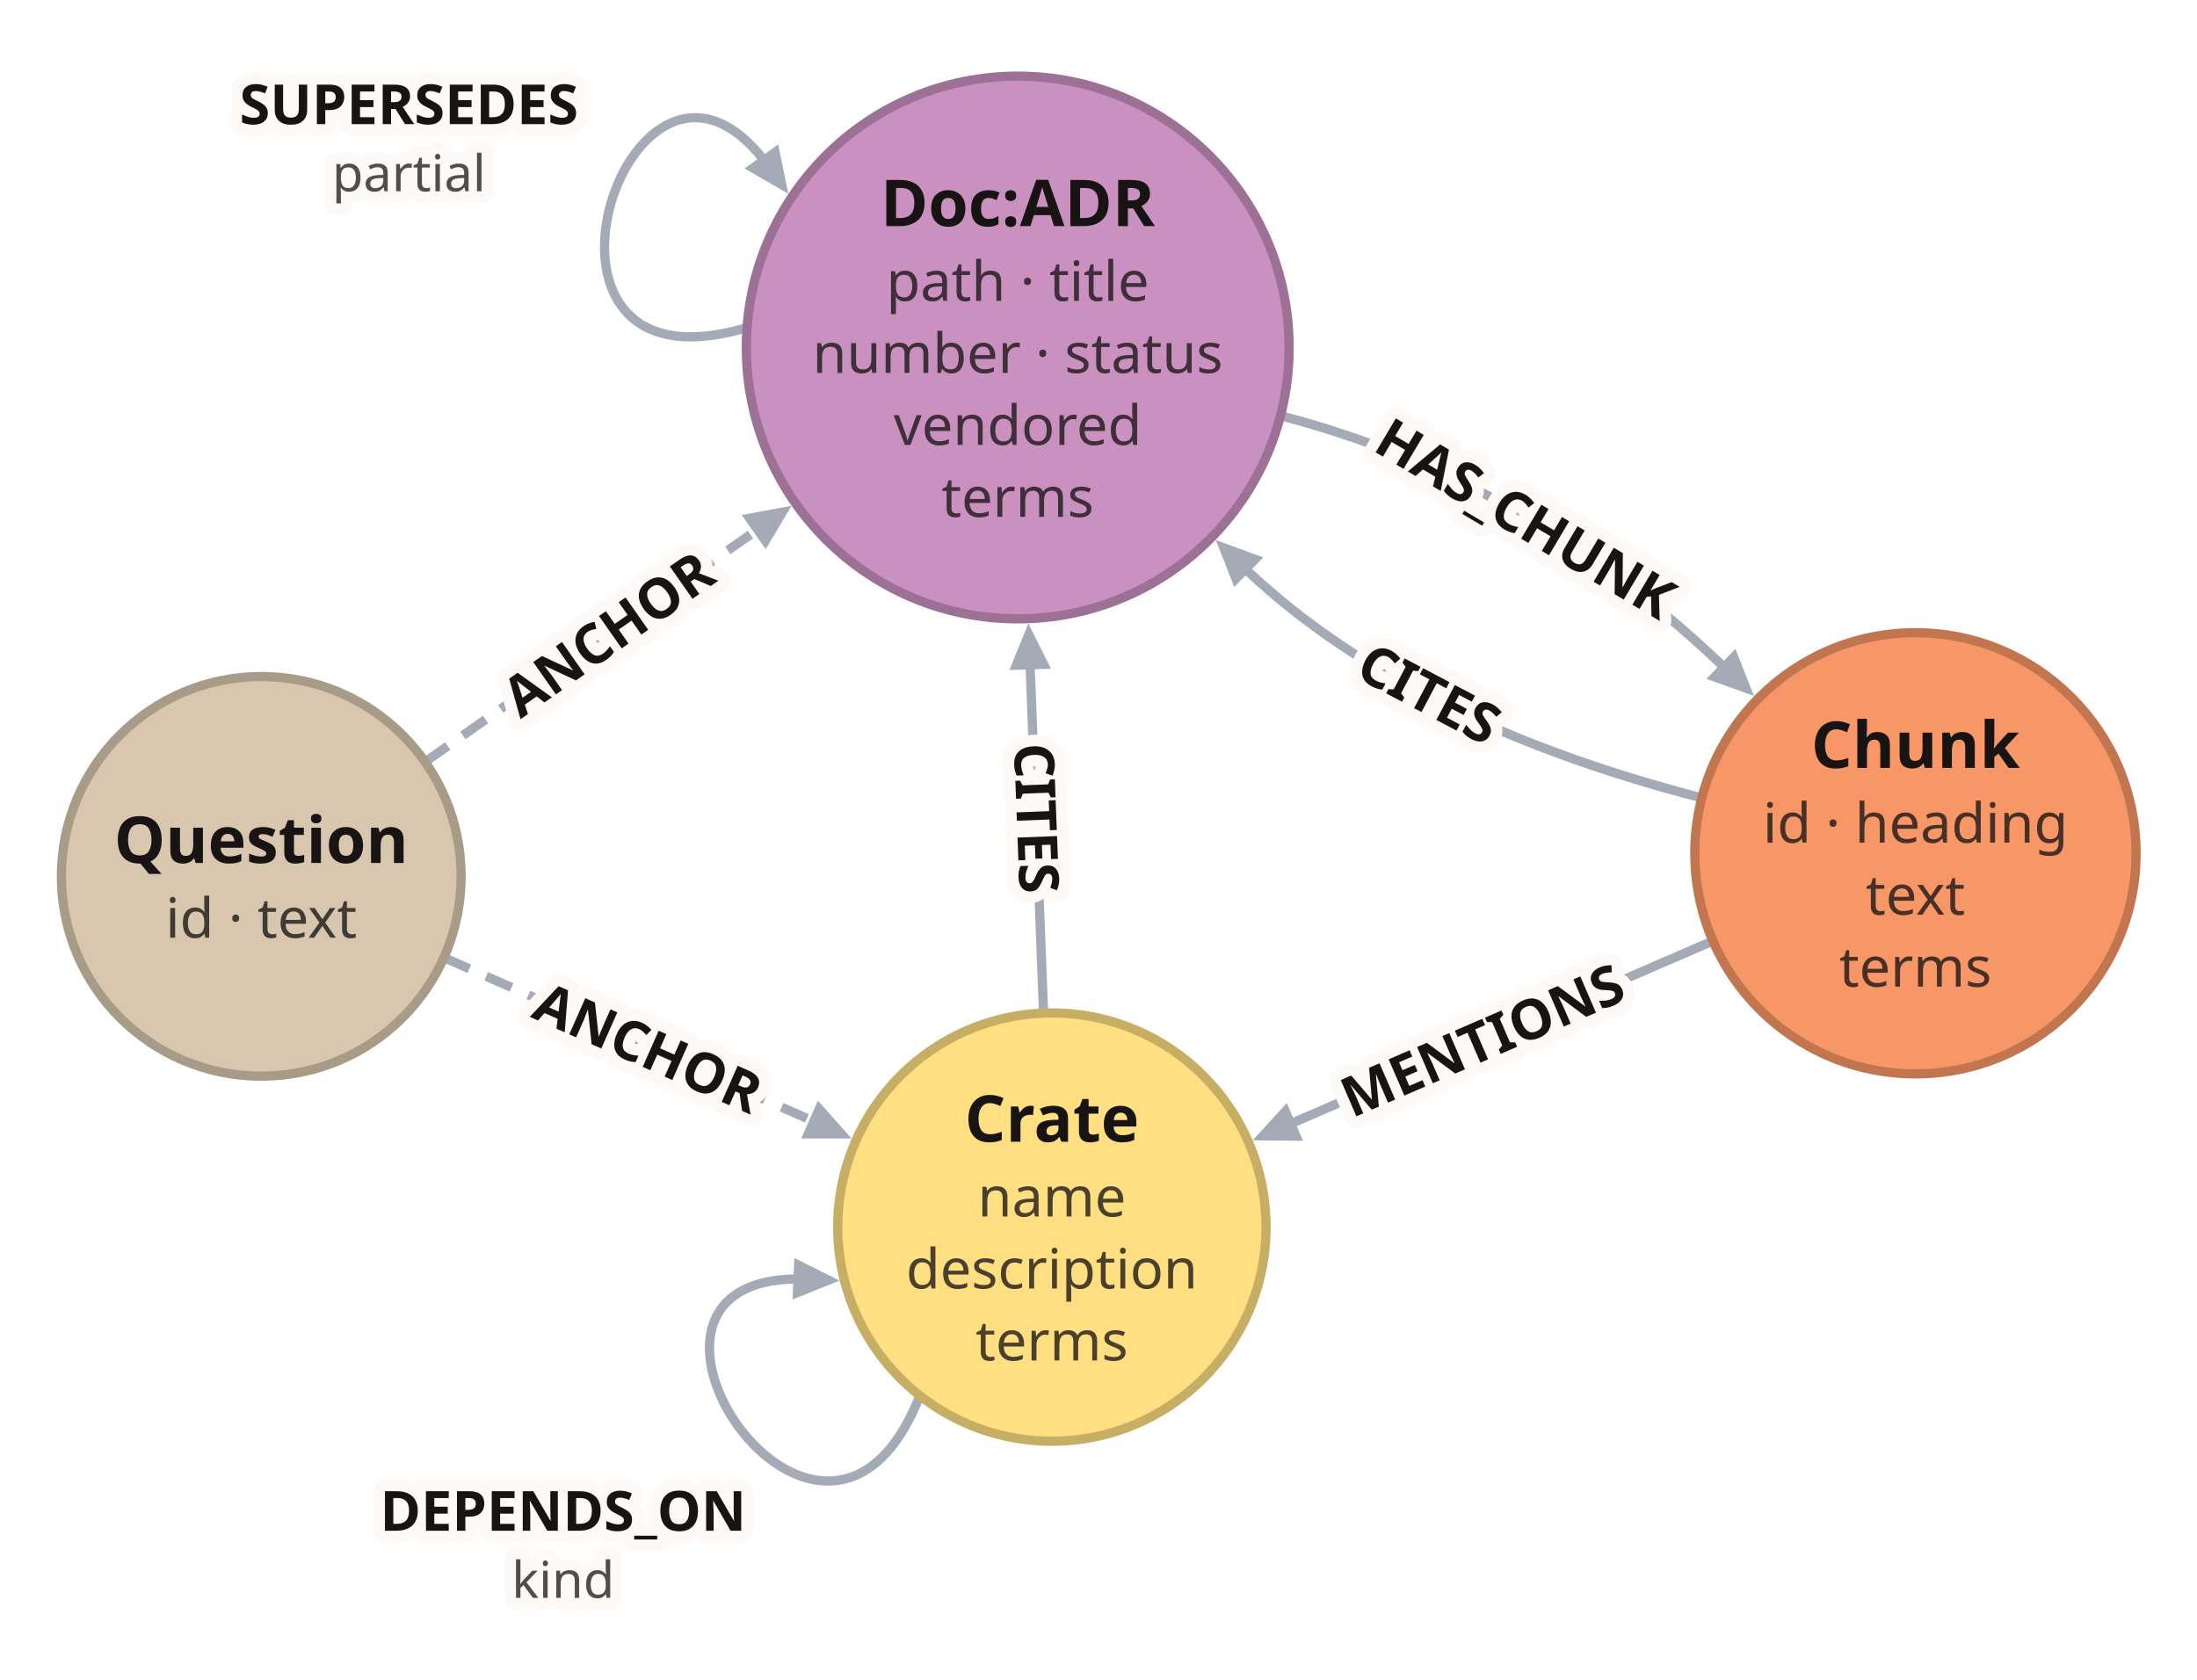
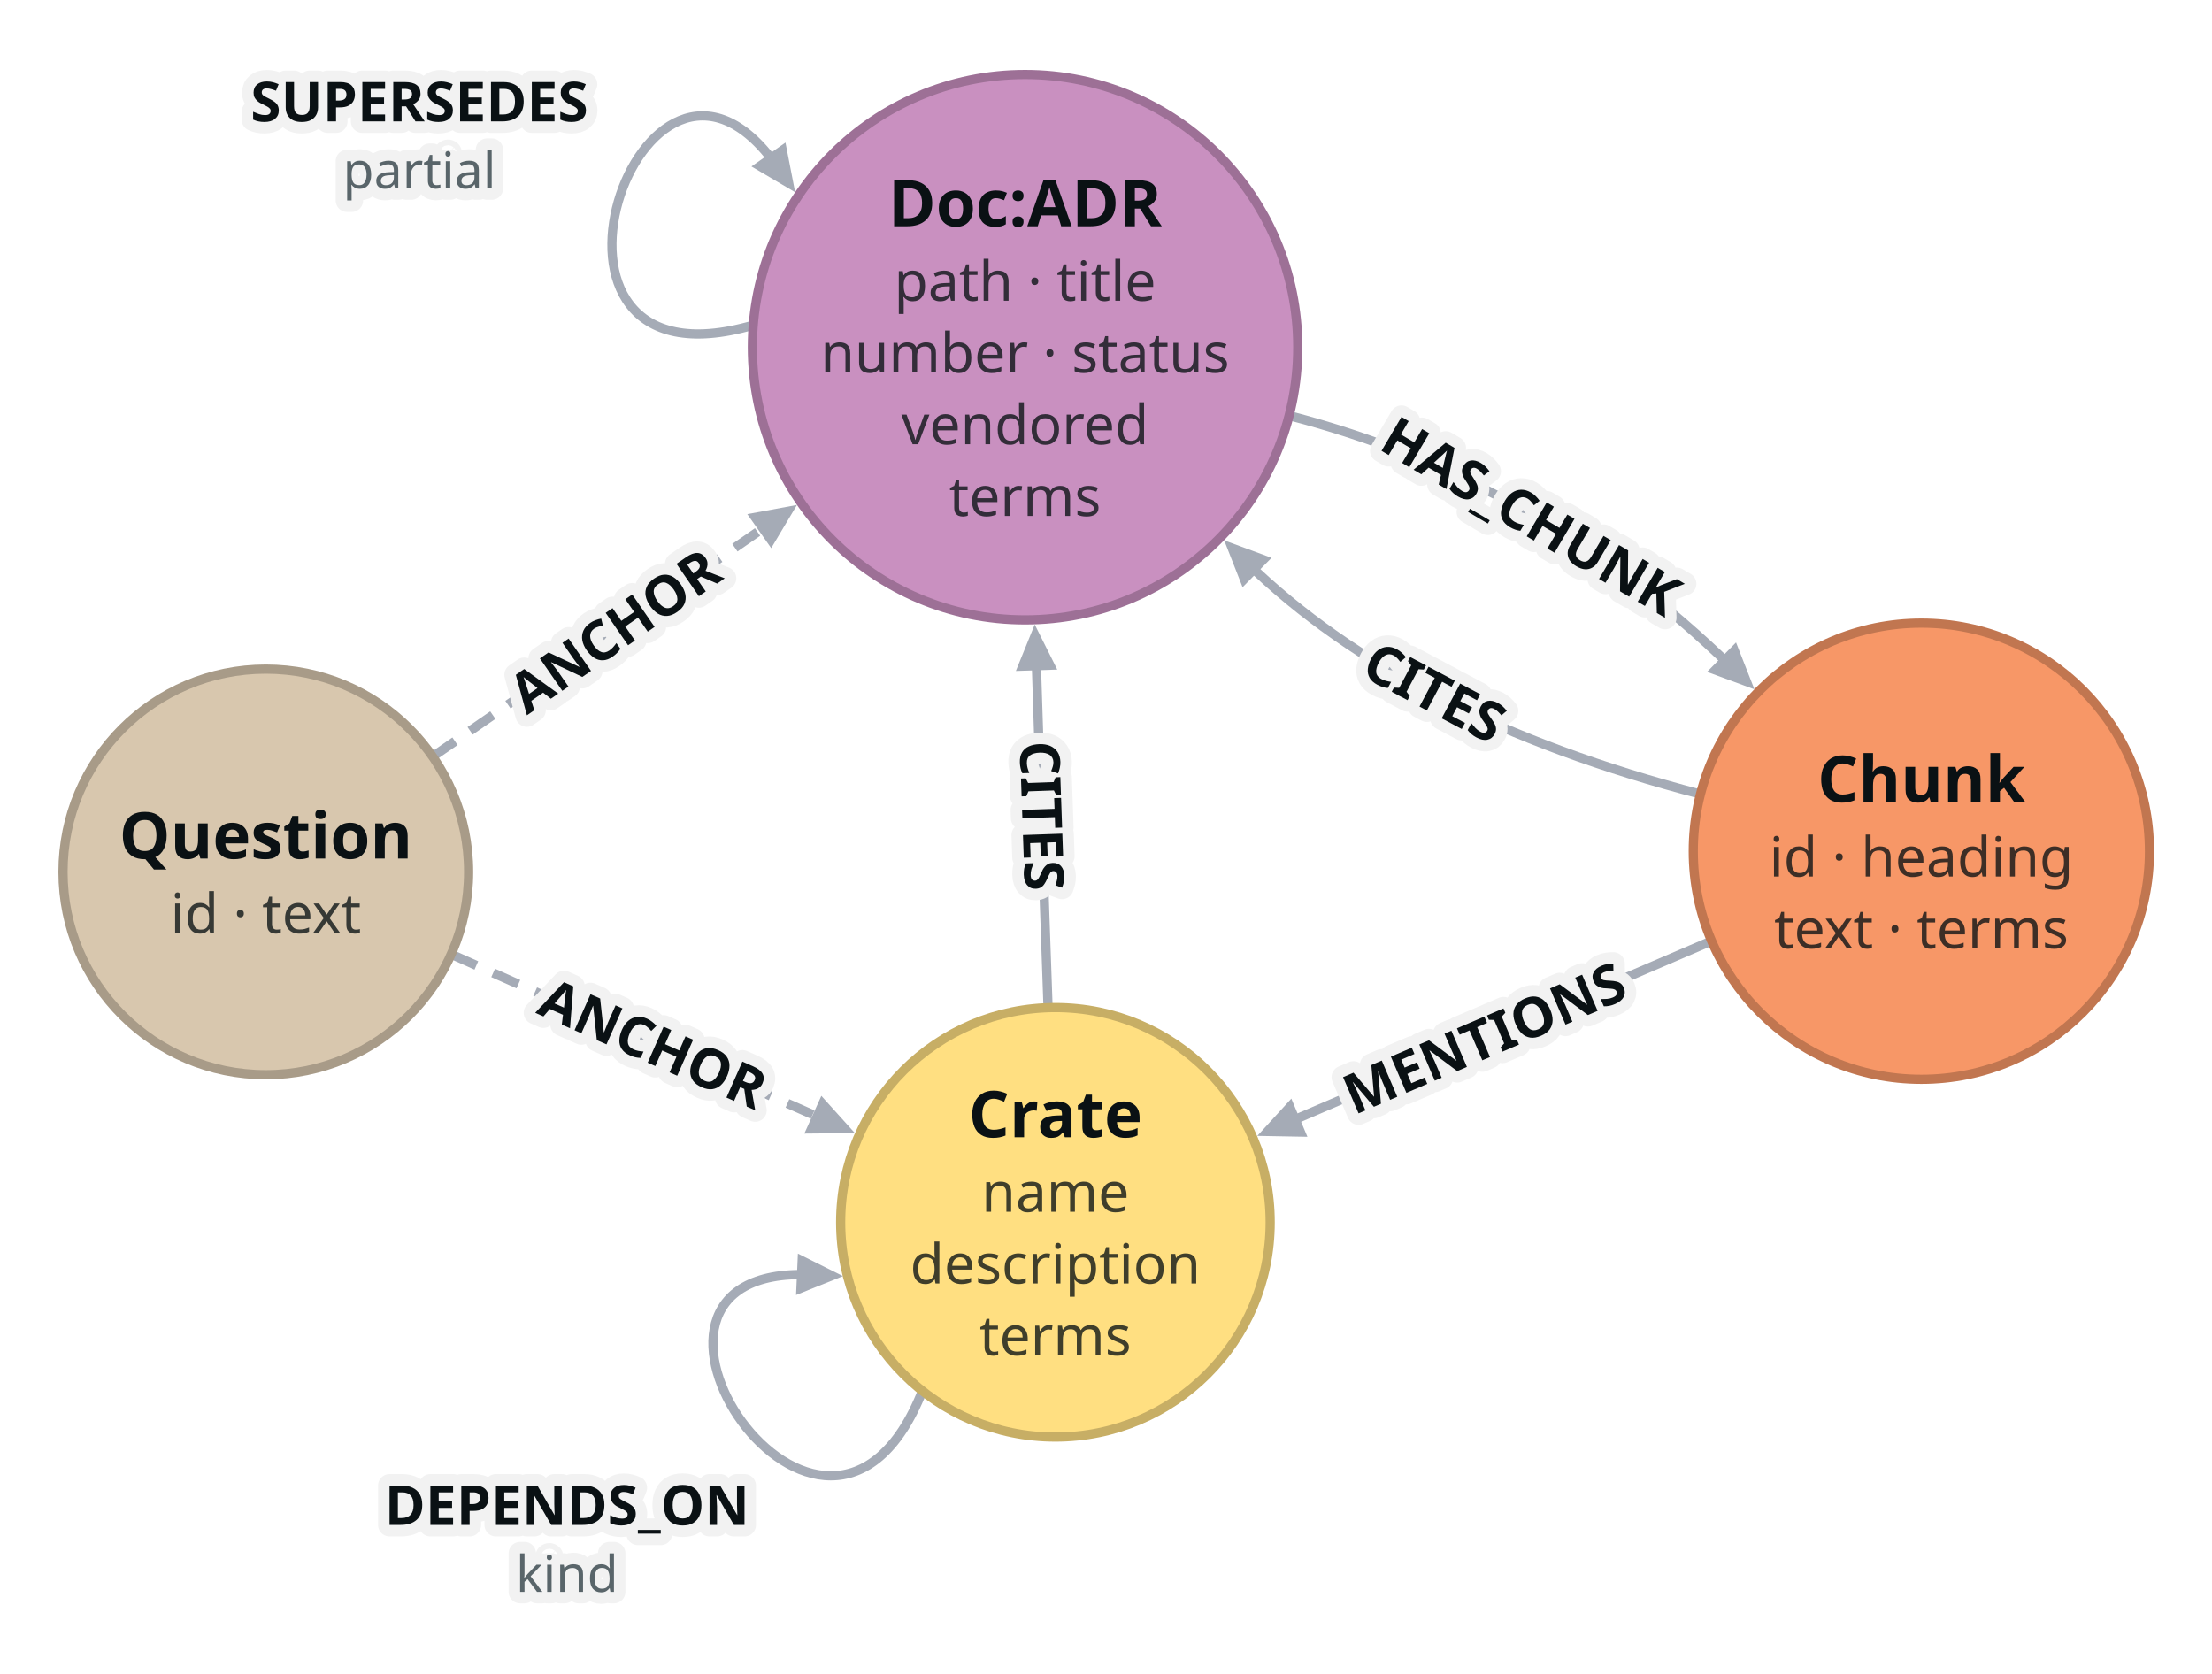
- <svg xmlns="http://www.w3.org/2000/svg" id="d-codebase-context-graph-1-light" width="100%" style="max-width: 476px;" viewBox="-230 -179 476 364" role="img" aria-labelledby="d-codebase-context-graph-1-light-title d-codebase-context-graph-1-light-desc">
-   <style>#d-codebase-context-graph-1-light{font-family:"Public Sans",system-ui,sans-serif}#d-codebase-context-graph-1-light text{text-anchor:middle}#d-codebase-context-graph-1-light .rel{fill:none;stroke:#A5ABB6;stroke-width:2}#d-codebase-context-graph-1-light .dash{stroke-dasharray:6 4}#d-codebase-context-graph-1-light .head{fill:#A5ABB6}#d-codebase-context-graph-1-light .node circle{stroke-width:2}#d-codebase-context-graph-1-light .label{font-size:14px;font-weight:600;fill:#181414}#d-codebase-context-graph-1-light .props{font-size:12px;font-weight:400;fill:#181414;fill-opacity:0.78}#d-codebase-context-graph-1-light .type,#d-codebase-context-graph-1-light .rprops{stroke:#FCF9F6;stroke-width:5px;stroke-linejoin:round;paint-order:stroke}#d-codebase-context-graph-1-light .type{font-size:12px;font-weight:600;fill:#181414}#d-codebase-context-graph-1-light .rprops{font-size:11px;font-weight:400;fill:#4F4E4D}</style>
+ <svg xmlns="http://www.w3.org/2000/svg" id="d-codebase-context-graph-1-light" width="100%" style="max-width: 481px;" viewBox="-232 -179 481 364" role="img" aria-labelledby="d-codebase-context-graph-1-light-title d-codebase-context-graph-1-light-desc">
+   <style>#d-codebase-context-graph-1-light{font-family:"Relate Sans",system-ui,sans-serif}#d-codebase-context-graph-1-light text{text-anchor:middle}#d-codebase-context-graph-1-light .rel{fill:none;stroke:#A5ABB6;stroke-width:2}#d-codebase-context-graph-1-light .dash{stroke-dasharray:6 4}#d-codebase-context-graph-1-light .head{fill:#A5ABB6}#d-codebase-context-graph-1-light .node circle{stroke-width:2}#d-codebase-context-graph-1-light .label{font-size:14px;font-weight:600;fill:#0A1114}#d-codebase-context-graph-1-light .props{font-size:12px;font-weight:400;fill:#0A1114;fill-opacity:0.78}#d-codebase-context-graph-1-light .type,#d-codebase-context-graph-1-light .rprops{stroke:#F2F2F2;stroke-width:5px;stroke-linejoin:round;paint-order:stroke}#d-codebase-context-graph-1-light .type{font-size:12px;font-weight:600;fill:#0A1114}#d-codebase-context-graph-1-light .rprops{font-size:11px;font-weight:400;fill:#59656A}</style>
  <g>
-     <path class="rel dash" d="M-137.9,-13.9 C-113.4,-31.1 -88.8,-48.2 -64.2,-65.4" />
-     <path class="head" d="M-58.5,-69.4 L-64.1,-60 L-69.3,-67.4 Z" />
-     <path class="rel dash" d="M-133.8,28.5 C-106.5,40.6 -79.2,52.7 -51.9,64.8" />
-     <path class="head" d="M-45.5,67.7 L-56.4,67.7 L-52.8,59.5 Z" />
-     <path class="rel" d="M47.5,-88.9 C84,-79.4 116.5,-60.8 145,-33" />
-     <path class="head" d="M150,-28.2 L139.7,-31.9 L146,-38.4 Z" />
-     <path class="rel" d="M141.1,24.9 C110,38.4 78.9,51.8 47.8,65.3" />
-     <path class="head" d="M41.4,68.1 L48.8,60 L52.3,68.2 Z" />
-     <path class="rel" d="M138.7,-6.1 C95,-17.4 61.6,-34.4 38.4,-57.1" />
-     <path class="head" d="M33.4,-62 L43.7,-58.2 L37.4,-51.8 Z" />
-     <path class="rel" d="M-3.9,40.5 C-4.9,14.7 -5.9,-11.1 -6.9,-36.9" />
-     <path class="head" d="M-7.2,-43.9 L-2.3,-34.1 L-11.3,-33.8 Z" />
-     <path class="rel" d="M-30.7,123.4 C-51.9,177.4 -106,96 -55.1,98.2" />
-     <path class="head" d="M-48.1,98.5 L-58.3,102.6 L-57.9,93.6 Z" />
-     <path class="rel" d="M-68.2,-108 C-123.8,-91.5 -92.9,-184.2 -63.3,-142.7" />
-     <path class="head" d="M-59.2,-137 L-68.7,-142.5 L-61.4,-147.7 Z" />
+     <path class="rel dash" d="M-138,-14.4 C-113.4,-31.4 -88.9,-48.3 -64.4,-65.3" />
+     <path class="head" d="M-58.7,-69.2 L-64.3,-59.8 L-69.5,-67.2 Z" />
+     <path class="rel dash" d="M-133.9,28.5 C-106.8,40.6 -79.6,52.6 -52.5,64.6" />
+     <path class="head" d="M-46.1,67.4 L-57.1,67.5 L-53.4,59.3 Z" />
+     <path class="rel" d="M48.4,-88.6 C84.7,-79.2 116.8,-61 144.5,-34" />
+     <path class="head" d="M149.5,-29.1 L139.2,-32.9 L145.5,-39.3 Z" />
+     <path class="rel" d="M140.2,25.6 C109.4,38.8 78.6,52 47.8,65.2" />
+     <path class="head" d="M41.4,68 L48.8,59.9 L52.3,68.2 Z" />
+     <path class="rel" d="M137.8,-6.3 C95.2,-17.4 62.3,-34.1 39.2,-56.6" />
+     <path class="head" d="M34.2,-61.5 L44.5,-57.7 L38.2,-51.3 Z" />
+     <path class="rel" d="M-4.1,40.1 C-5,14.6 -5.9,-10.8 -6.7,-36.3" />
+     <path class="head" d="M-7,-43.2 L-2.1,-33.4 L-11.1,-33.1 Z" />
+     <path class="rel" d="M-31.4,123.4 C-52.7,177.4 -106.7,95.9 -55.7,98.2" />
+     <path class="head" d="M-48.7,98.5 L-58.9,102.6 L-58.5,93.6 Z" />
+     <path class="rel" d="M-68.2,-108.3 C-123.9,-92.1 -92.5,-184.6 -63.1,-142.9" />
+     <path class="head" d="M-59.1,-137.2 L-68.6,-142.8 L-61.2,-148 Z" />
  </g>
  <g>
-     <g class="node" transform="translate(-173.4,10.9)">
-       <circle r="43.3" fill="#D8C7AE" stroke="#A89B88" />
+     <g class="node" transform="translate(-174.2,10.6)">
+       <circle r="44.1" fill="#D8C7AE" stroke="#A89B88" />
      <text class="label" y="-7.8" dy="0.35em">Question</text>
      <text class="props" y="9.1" dy="0.35em">id · text</text>
    </g>
-     <g class="node" transform="translate(-9.5,-103.7)">
-       <circle r="58.8" fill="#C990C0" stroke="#9D7096" />
+     <g class="node" transform="translate(-9.1,-103.5)">
+       <circle r="59.3" fill="#C990C0" stroke="#9D7096" />
      <text class="label" y="-31.2" dy="0.35em">Doc:ADR</text>
      <text class="props" y="-14.3" dy="0.35em">path · title</text>
      <text class="props" y="1.3" dy="0.35em">number · status</text>
      <text class="props" y="16.9" dy="0.35em">vendored</text>
      <text class="props" y="32.5" dy="0.35em">terms</text>
    </g>
-     <g class="node" transform="translate(-2.1,86.9)">
-       <circle r="46.4" fill="#FFDF81" stroke="#C7AE65" />
+     <g class="node" transform="translate(-2.5,86.8)">
+       <circle r="46.7" fill="#FFDF81" stroke="#C7AE65" />
      <text class="label" y="-23.4" dy="0.35em">Crate</text>
      <text class="props" y="-6.5" dy="0.35em">name</text>
      <text class="props" y="9.1" dy="0.35em">description</text>
      <text class="props" y="24.7" dy="0.35em">terms</text>
    </g>
-     <g class="node" transform="translate(185,5.9)">
-       <circle r="47.8" fill="#F79767" stroke="#C17650" />
-       <text class="label" y="-23.4" dy="0.35em">Chunk</text>
-       <text class="props" y="-6.5" dy="0.35em">id · heading</text>
-       <text class="props" y="9.1" dy="0.35em">text</text>
-       <text class="props" y="24.7" dy="0.35em">terms</text>
+     <g class="node" transform="translate(185.8,6.1)">
+       <circle r="49.6" fill="#F79767" stroke="#C17650" />
+       <text class="label" y="-15.6" dy="0.35em">Chunk</text>
+       <text class="props" y="1.3" dy="0.35em">id · heading</text>
+       <text class="props" y="16.9" dy="0.35em">text · terms</text>
    </g>
  </g>
  <g>
-     <g transform="translate(-98.2,-41.6) rotate(-35)">
+     <g transform="translate(-98.3,-41.8) rotate(-34.7)">
      <text class="type" y="0" dy="0.35em">ANCHOR</text>
    </g>
-     <g transform="translate(-89.6,48.1) rotate(23.9)">
+     <g transform="translate(-90,48) rotate(23.9)">
      <text class="type" y="0" dy="0.35em">ANCHOR</text>
    </g>
-     <g transform="translate(100.5,-66.6) rotate(30.7)">
+     <g transform="translate(100.9,-66.7) rotate(30.5)">
      <text class="type" y="0" dy="0.35em">HAS_CHUNK</text>
    </g>
-     <g transform="translate(91.2,46.5) rotate(-23.4)">
+     <g transform="translate(90.8,46.8) rotate(-23.2)">
      <text class="type" y="0" dy="0.35em">MENTIONS</text>
    </g>
-     <g transform="translate(79.6,-28.6) rotate(27.9)">
+     <g transform="translate(79.9,-28.4) rotate(28)">
      <text class="type" y="0" dy="0.35em">CITES</text>
    </g>
-     <g transform="translate(-5.5,-1.7) rotate(87.8)">
+     <g transform="translate(-5.5,-1.6) rotate(88)">
      <text class="type" y="0" dy="0.35em">CITES</text>
    </g>
-     <g transform="translate(-108,155.6)">
+     <g transform="translate(-108.7,155.5)">
      <text class="type" y="-7.1" dy="0.35em">DEPENDS_ON</text>
      <text class="rprops" y="7.8" dy="0.35em">kind</text>
    </g>
-     <g transform="translate(-141.4,-149.2)">
+     <g transform="translate(-140.8,-149.7)">
      <text class="type" y="-7.1" dy="0.35em">SUPERSEDES</text>
      <text class="rprops" y="7.8" dy="0.35em">partial</text>
    </g>
  </g>
</svg>
